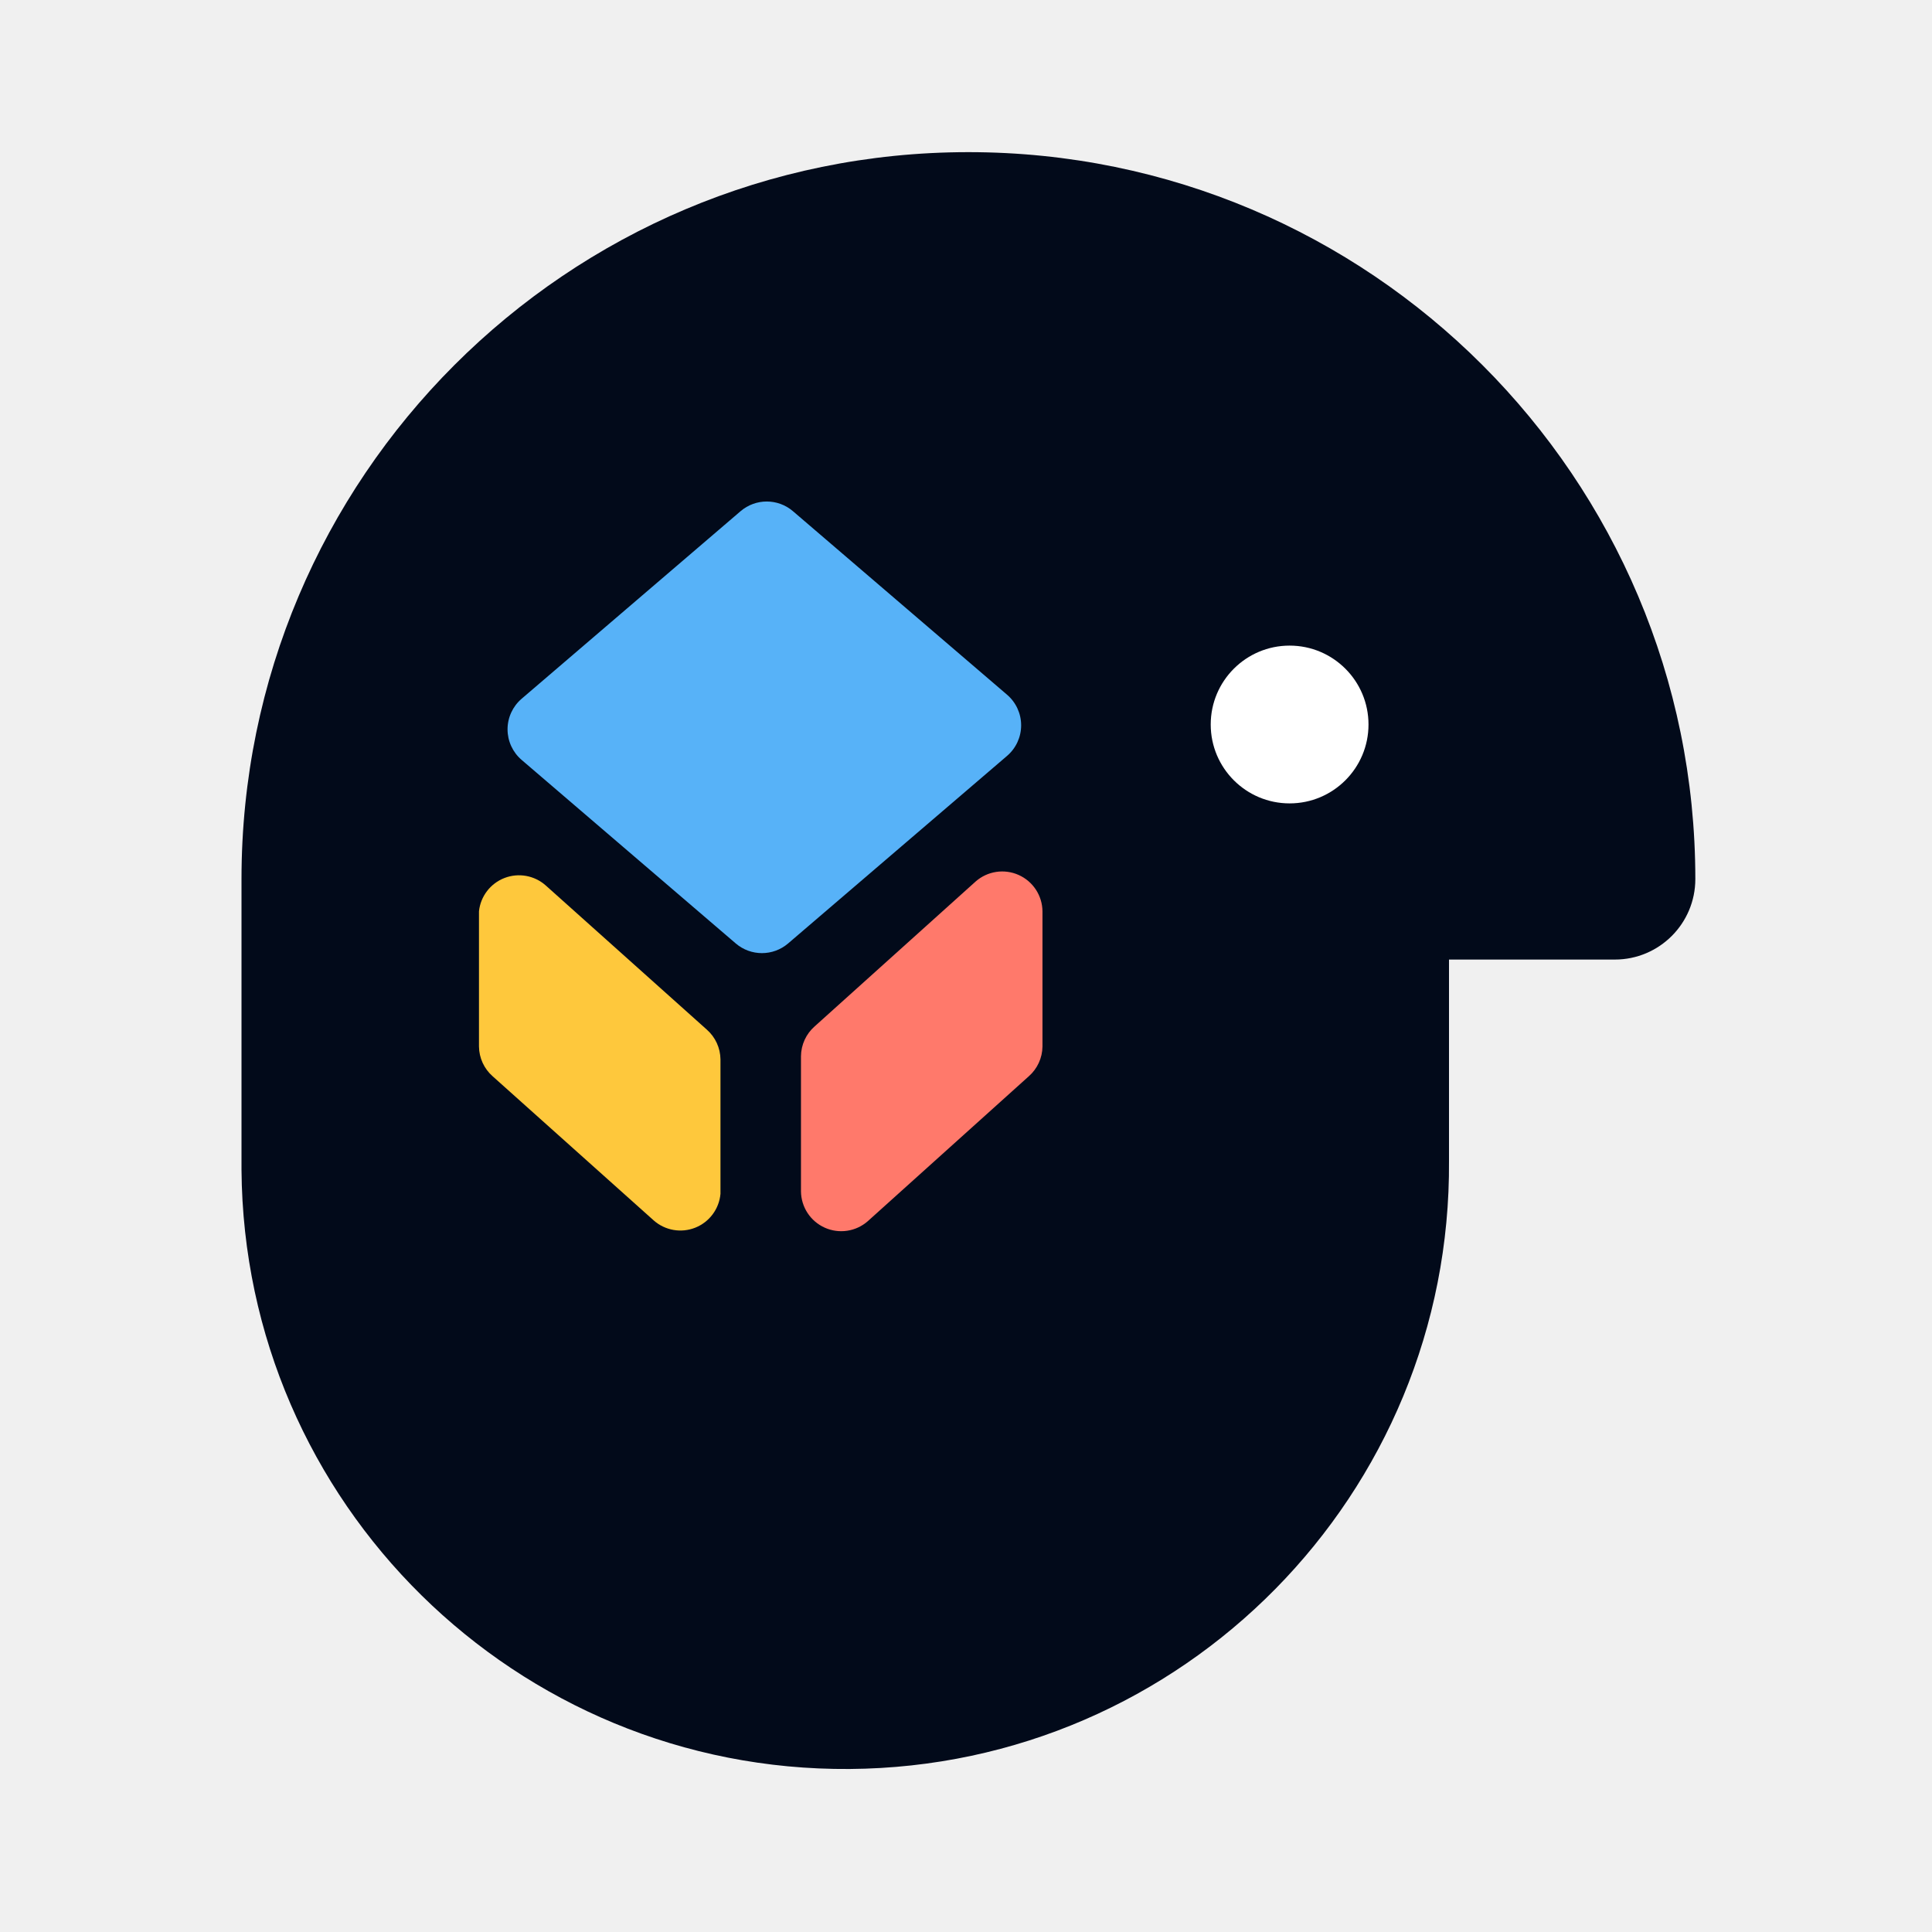
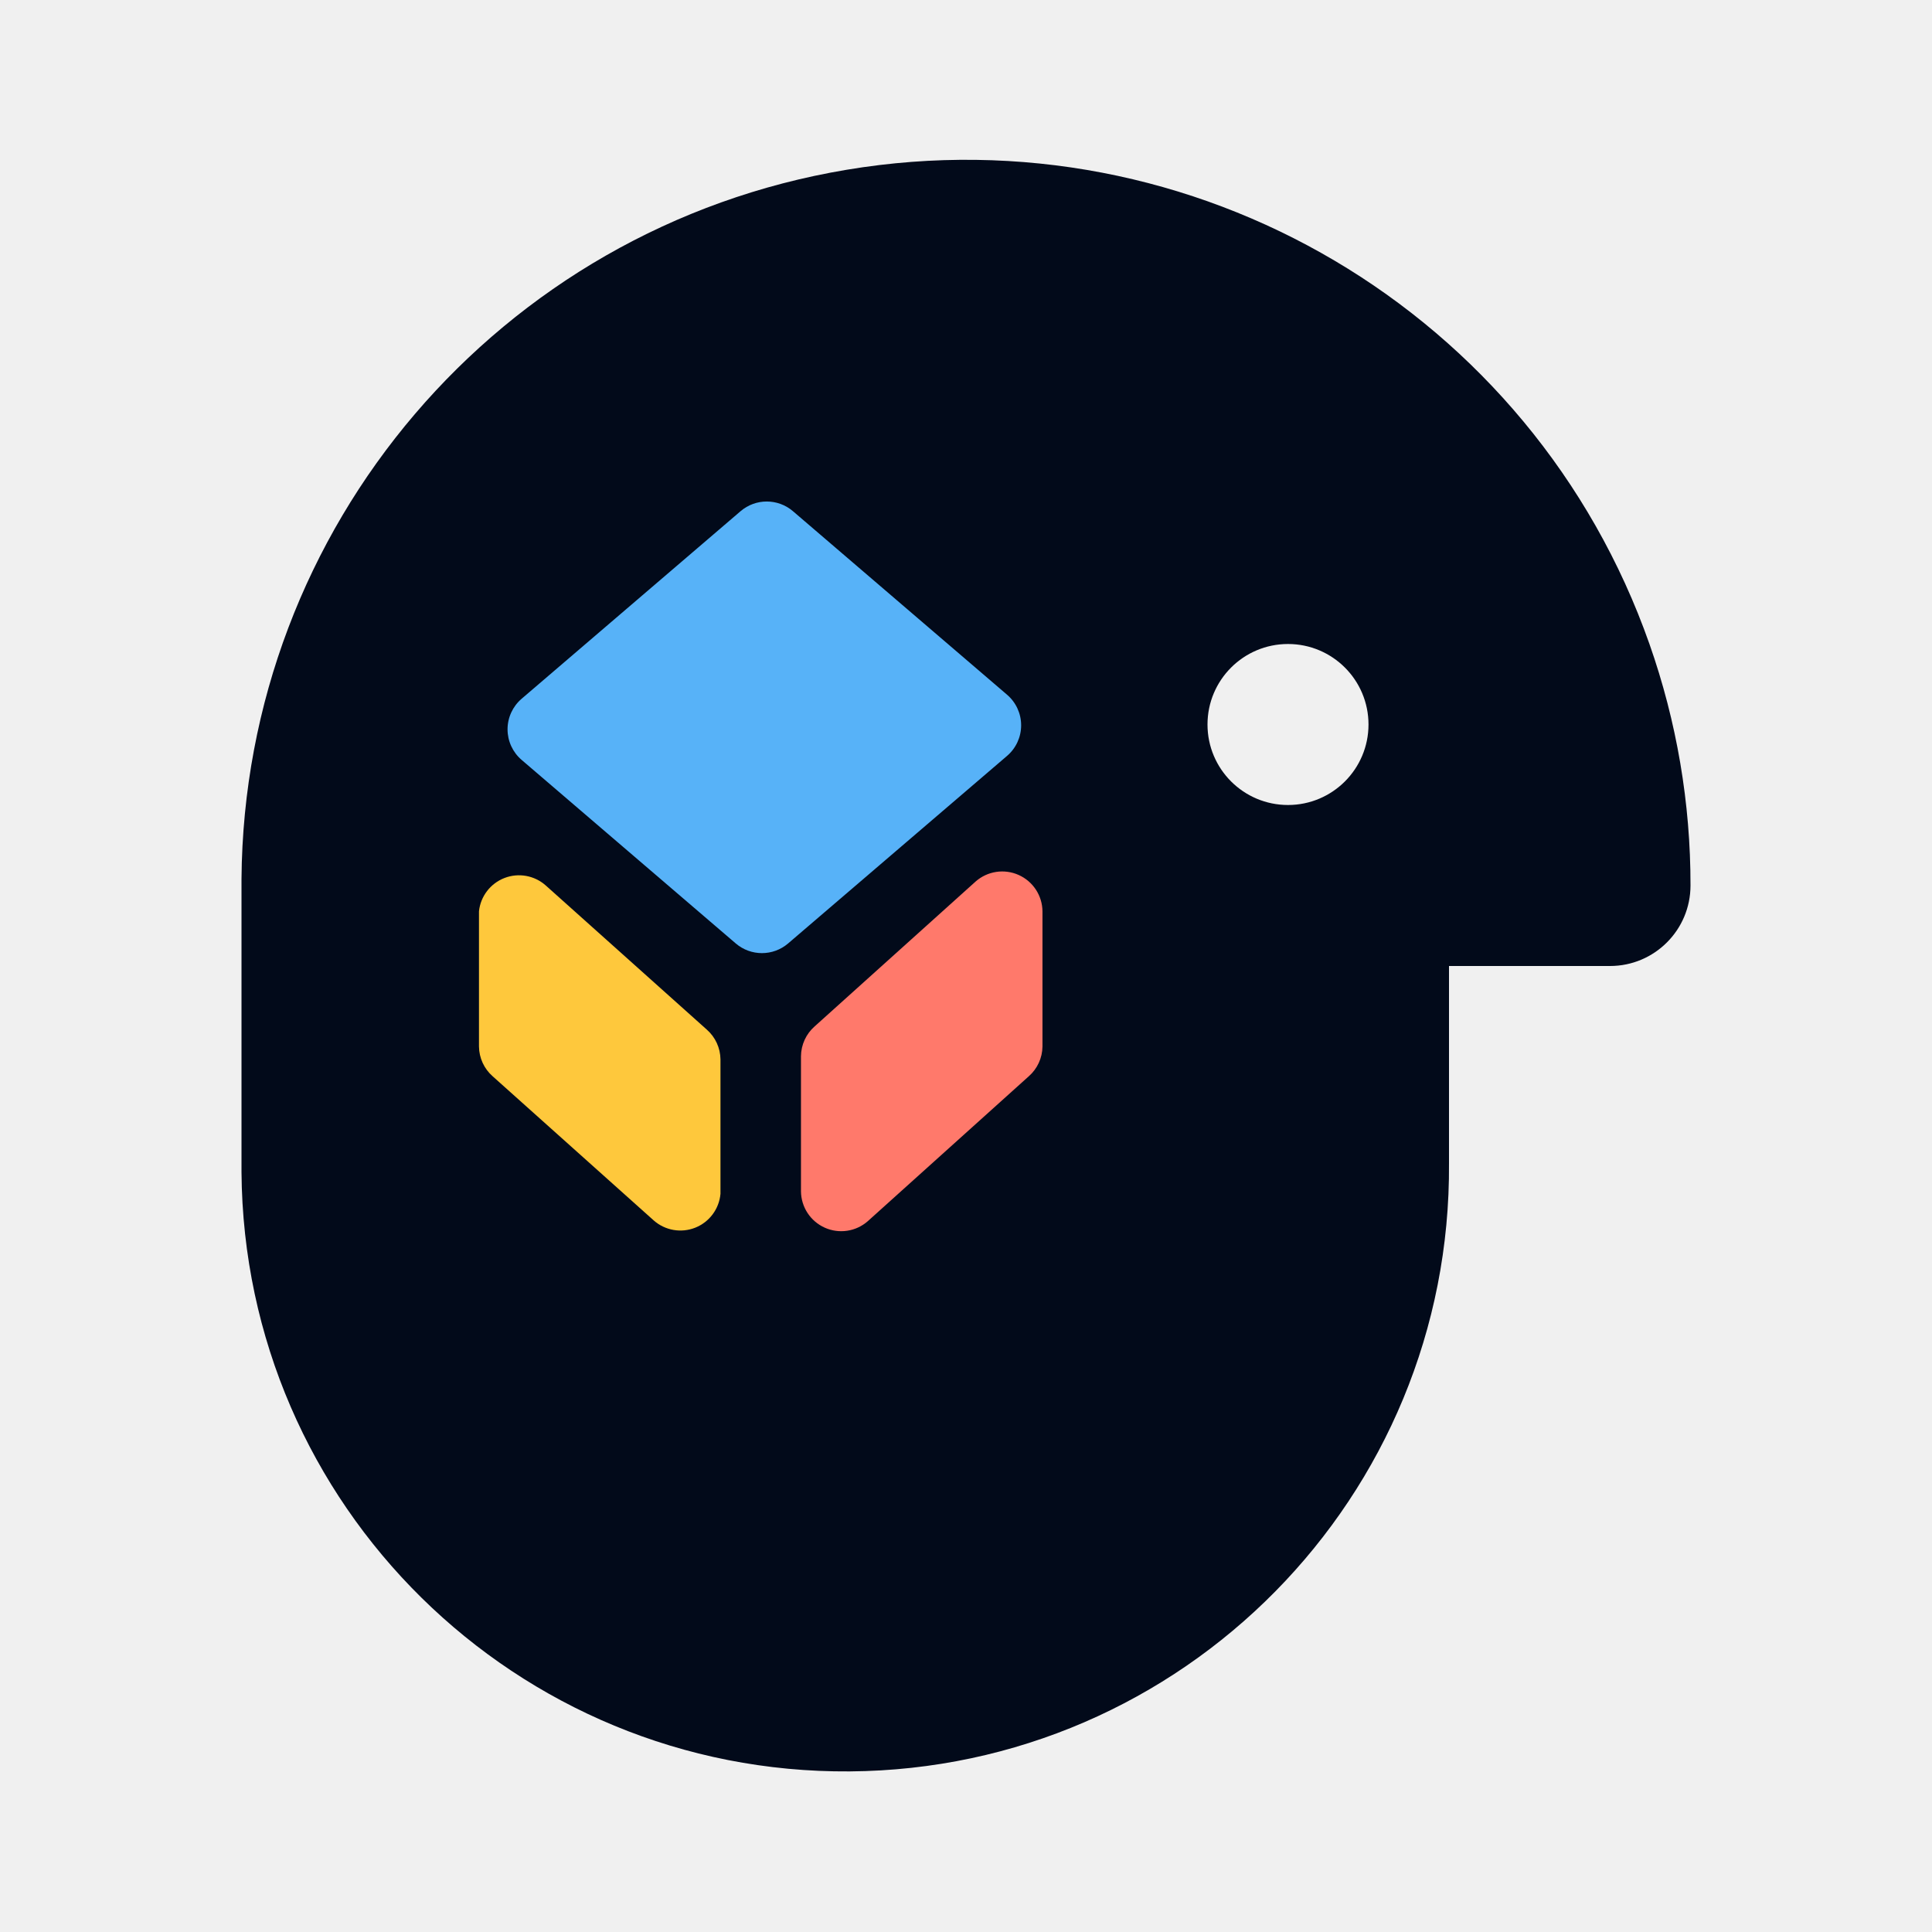
<svg xmlns="http://www.w3.org/2000/svg" viewBox="0 0 24 24">
  <defs>
    <style>
-             .b {
-             fill: #020a1a;
-             }
+       .b {
+         fill: #020a1a;
+       }

-             .c {
-             fill: #fff;
-             }
+       .c {
+         fill: #57b2f8;
+       }

-             .d {
-             fill: #57b2f8;
-             }
+       .d {
+         fill: #fec83c;
+       }

-             .e {
-             fill: #fec83c;
-             }
- 
-             .f {
-             fill: #ff796b;
-             }
-         </style>
+       .e {
+         fill: #ff796b;
+       }
+     </style>
  </defs>
-   <path class="b" d="M3,10.92a9,9,0,0,1,18.06,0,1,1,0,0,1-1,1H18l0,2.5h0a7.5,7.5,0,0,1-15,.11H3l0-3.64Z" />
-   <circle class="c" cx="16.02" cy="9" r="0.98" />
-   <path class="d" d="M9.85,6.35l2.66,2.28a.5.5,0,0,1,0,.76L9.79,11.72a.5.5,0,0,1-.65,0L6.48,9.44a.5.5,0,0,1,0-.76L9.2,6.35A.5.5,0,0,1,9.85,6.35Z" />
-   <path class="e" d="M8.12,15.16l-2-1.79A.5.5,0,0,1,5.95,13V11.32A.5.5,0,0,1,6.78,11l2,1.79a.5.5,0,0,1,.17.37v1.67A.5.5,0,0,1,8.12,15.16Z" />
-   <path class="f" d="M12.12,10.95l-2,1.8a.5.5,0,0,0-.17.37v1.68a.5.5,0,0,0,.83.37l2-1.8a.5.5,0,0,0,.17-.37V11.32A.5.5,0,0,0,12.12,10.95Z" />
+   <path class="b" d="M20.49,8A9,9,0,0,0,3,10.92H3l0,3.64H3a7.5,7.5,0,1,0,15-.11h0L18,12H20a1,1,0,0,0,1-1A9,9,0,0,0,20.49,8ZM16,10a1,1,0,1,1,1-1A1,1,0,0,1,16,10Z" />
+   <path class="c" d="M9.85,6.35l2.66,2.28a.5.5,0,0,1,0,.76L9.79,11.72a.5.5,0,0,1-.65,0L6.48,9.44a.5.5,0,0,1,0-.76L9.2,6.35A.5.5,0,0,1,9.85,6.35Z" />
+   <path class="d" d="M8.12,15.16l-2-1.79A.5.5,0,0,1,5.95,13V11.32A.5.5,0,0,1,6.78,11l2,1.79a.5.5,0,0,1,.17.37v1.67A.5.5,0,0,1,8.12,15.16Z" />
+   <path class="e" d="M12.12,10.95l-2,1.8a.5.5,0,0,0-.17.37v1.68a.5.5,0,0,0,.83.37l2-1.8a.5.5,0,0,0,.17-.37V11.32A.5.5,0,0,0,12.12,10.95Z" />
</svg>
